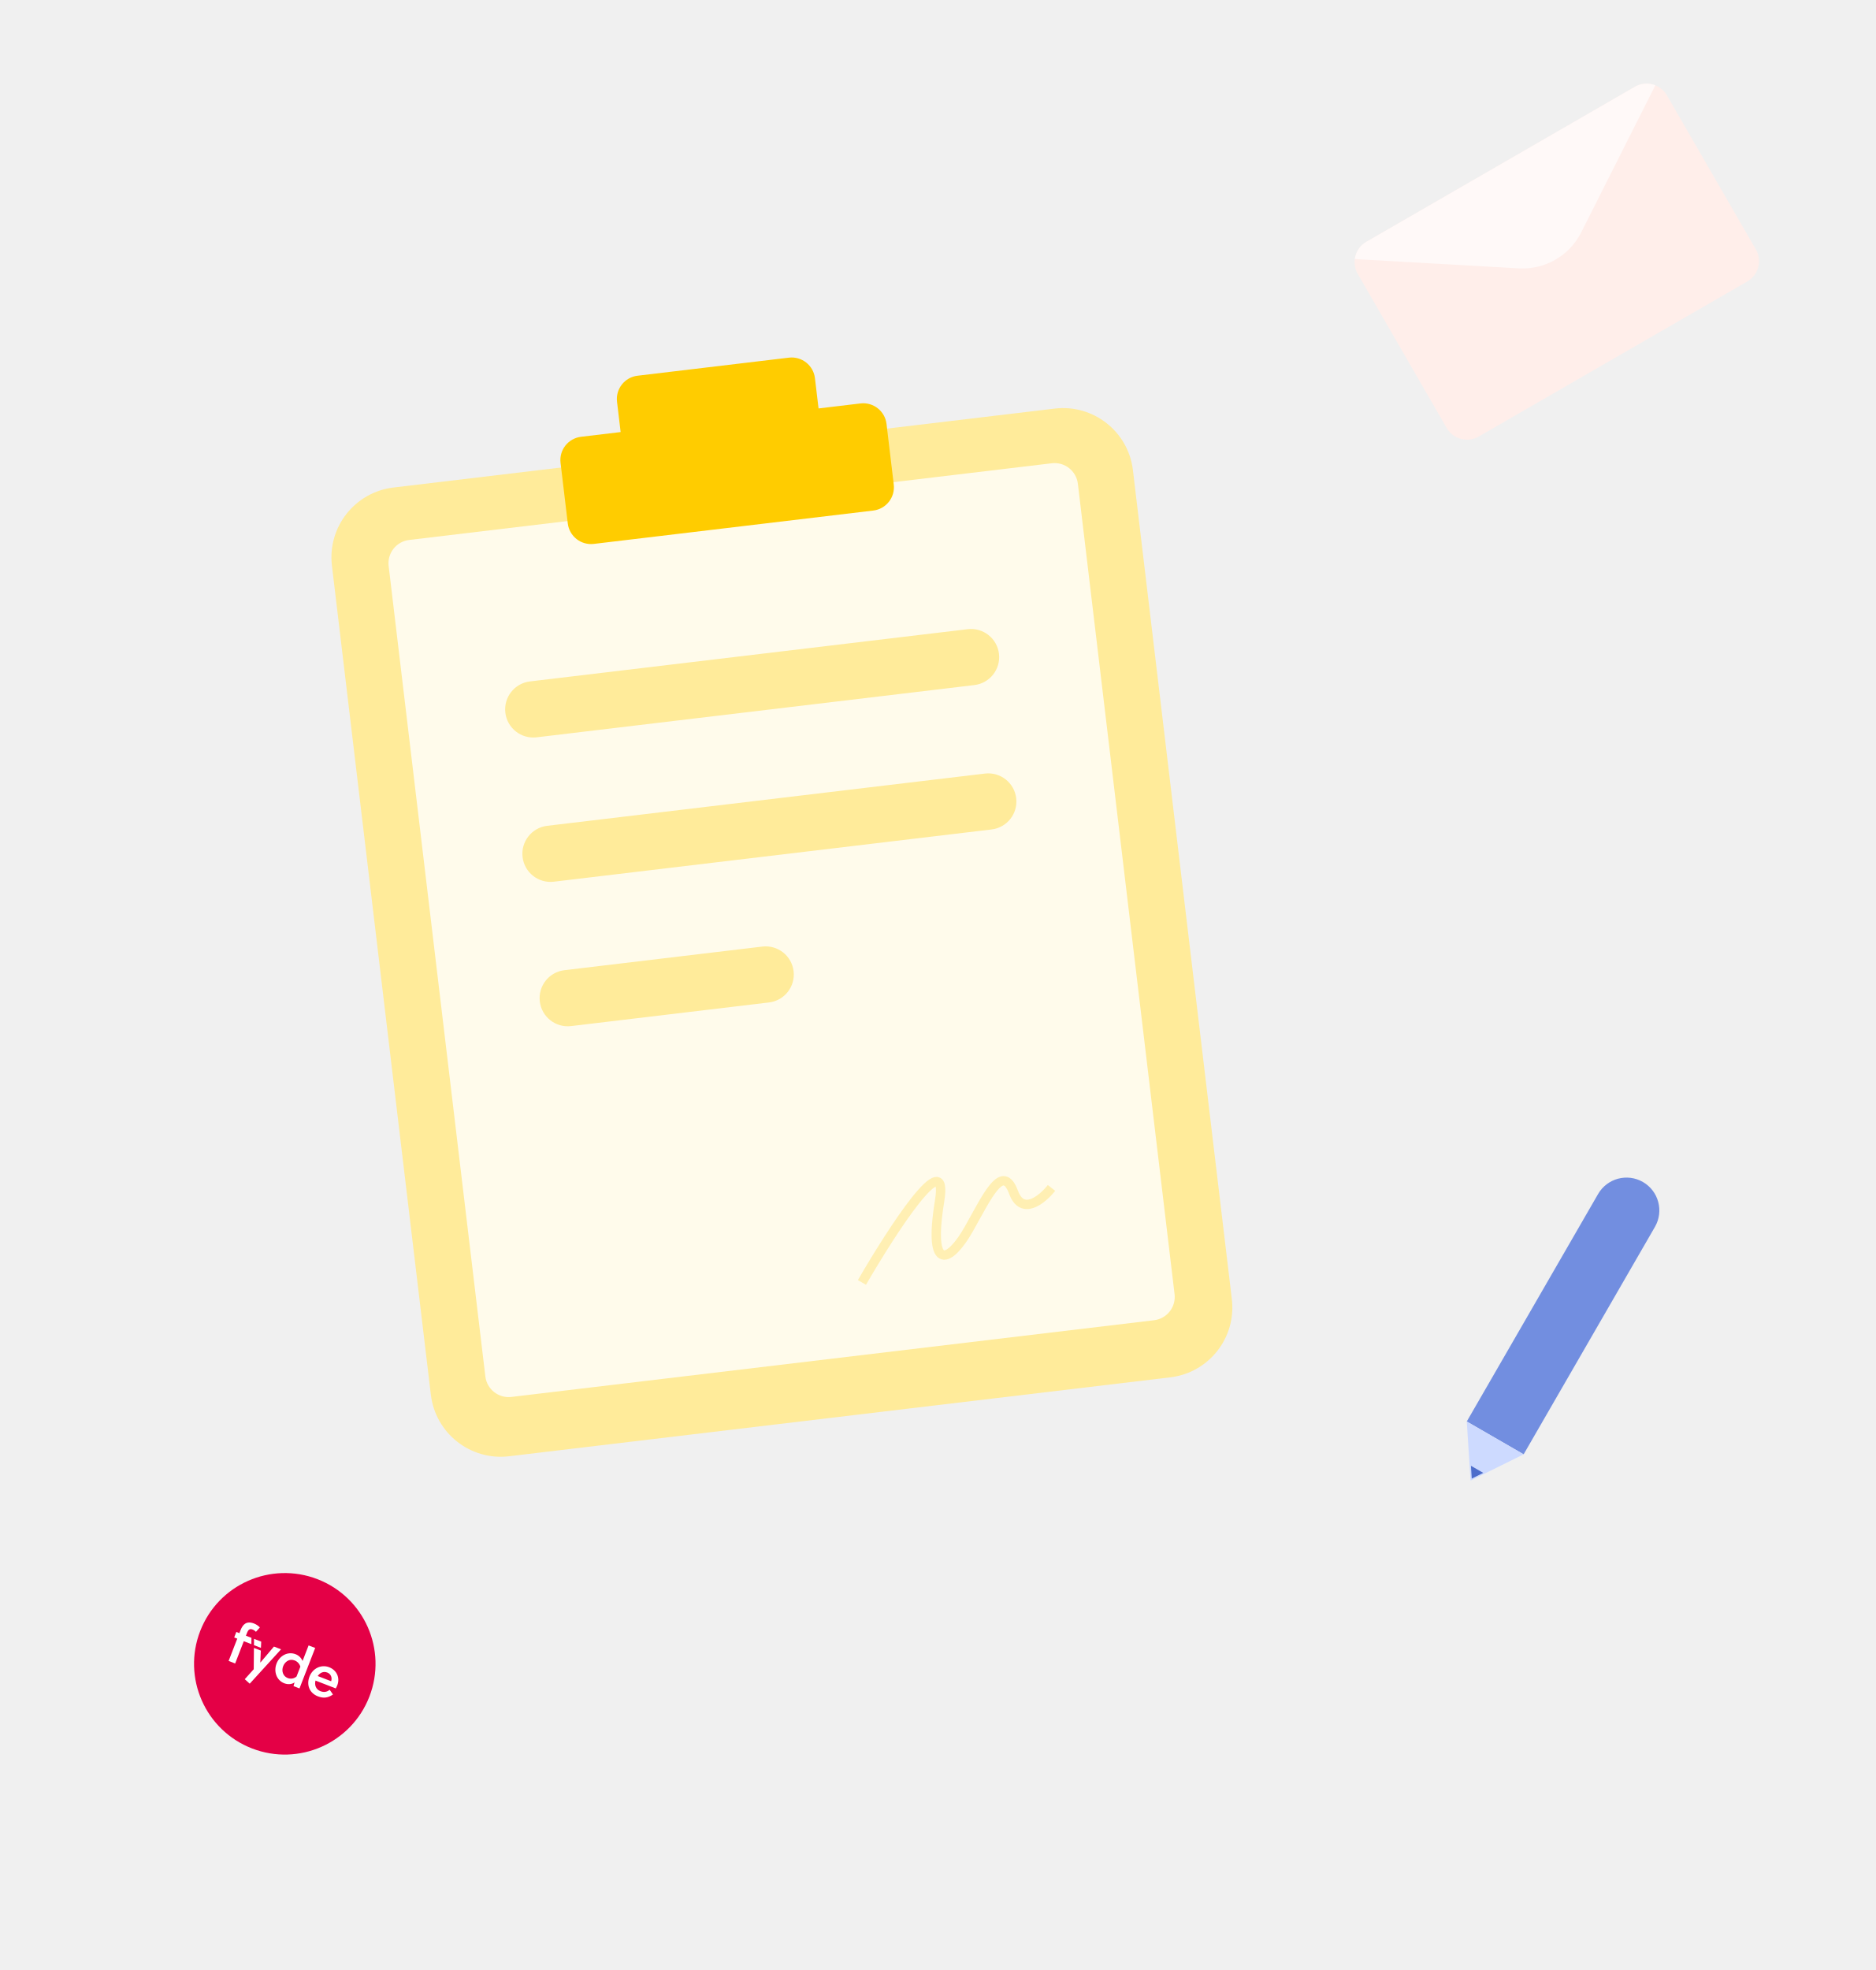
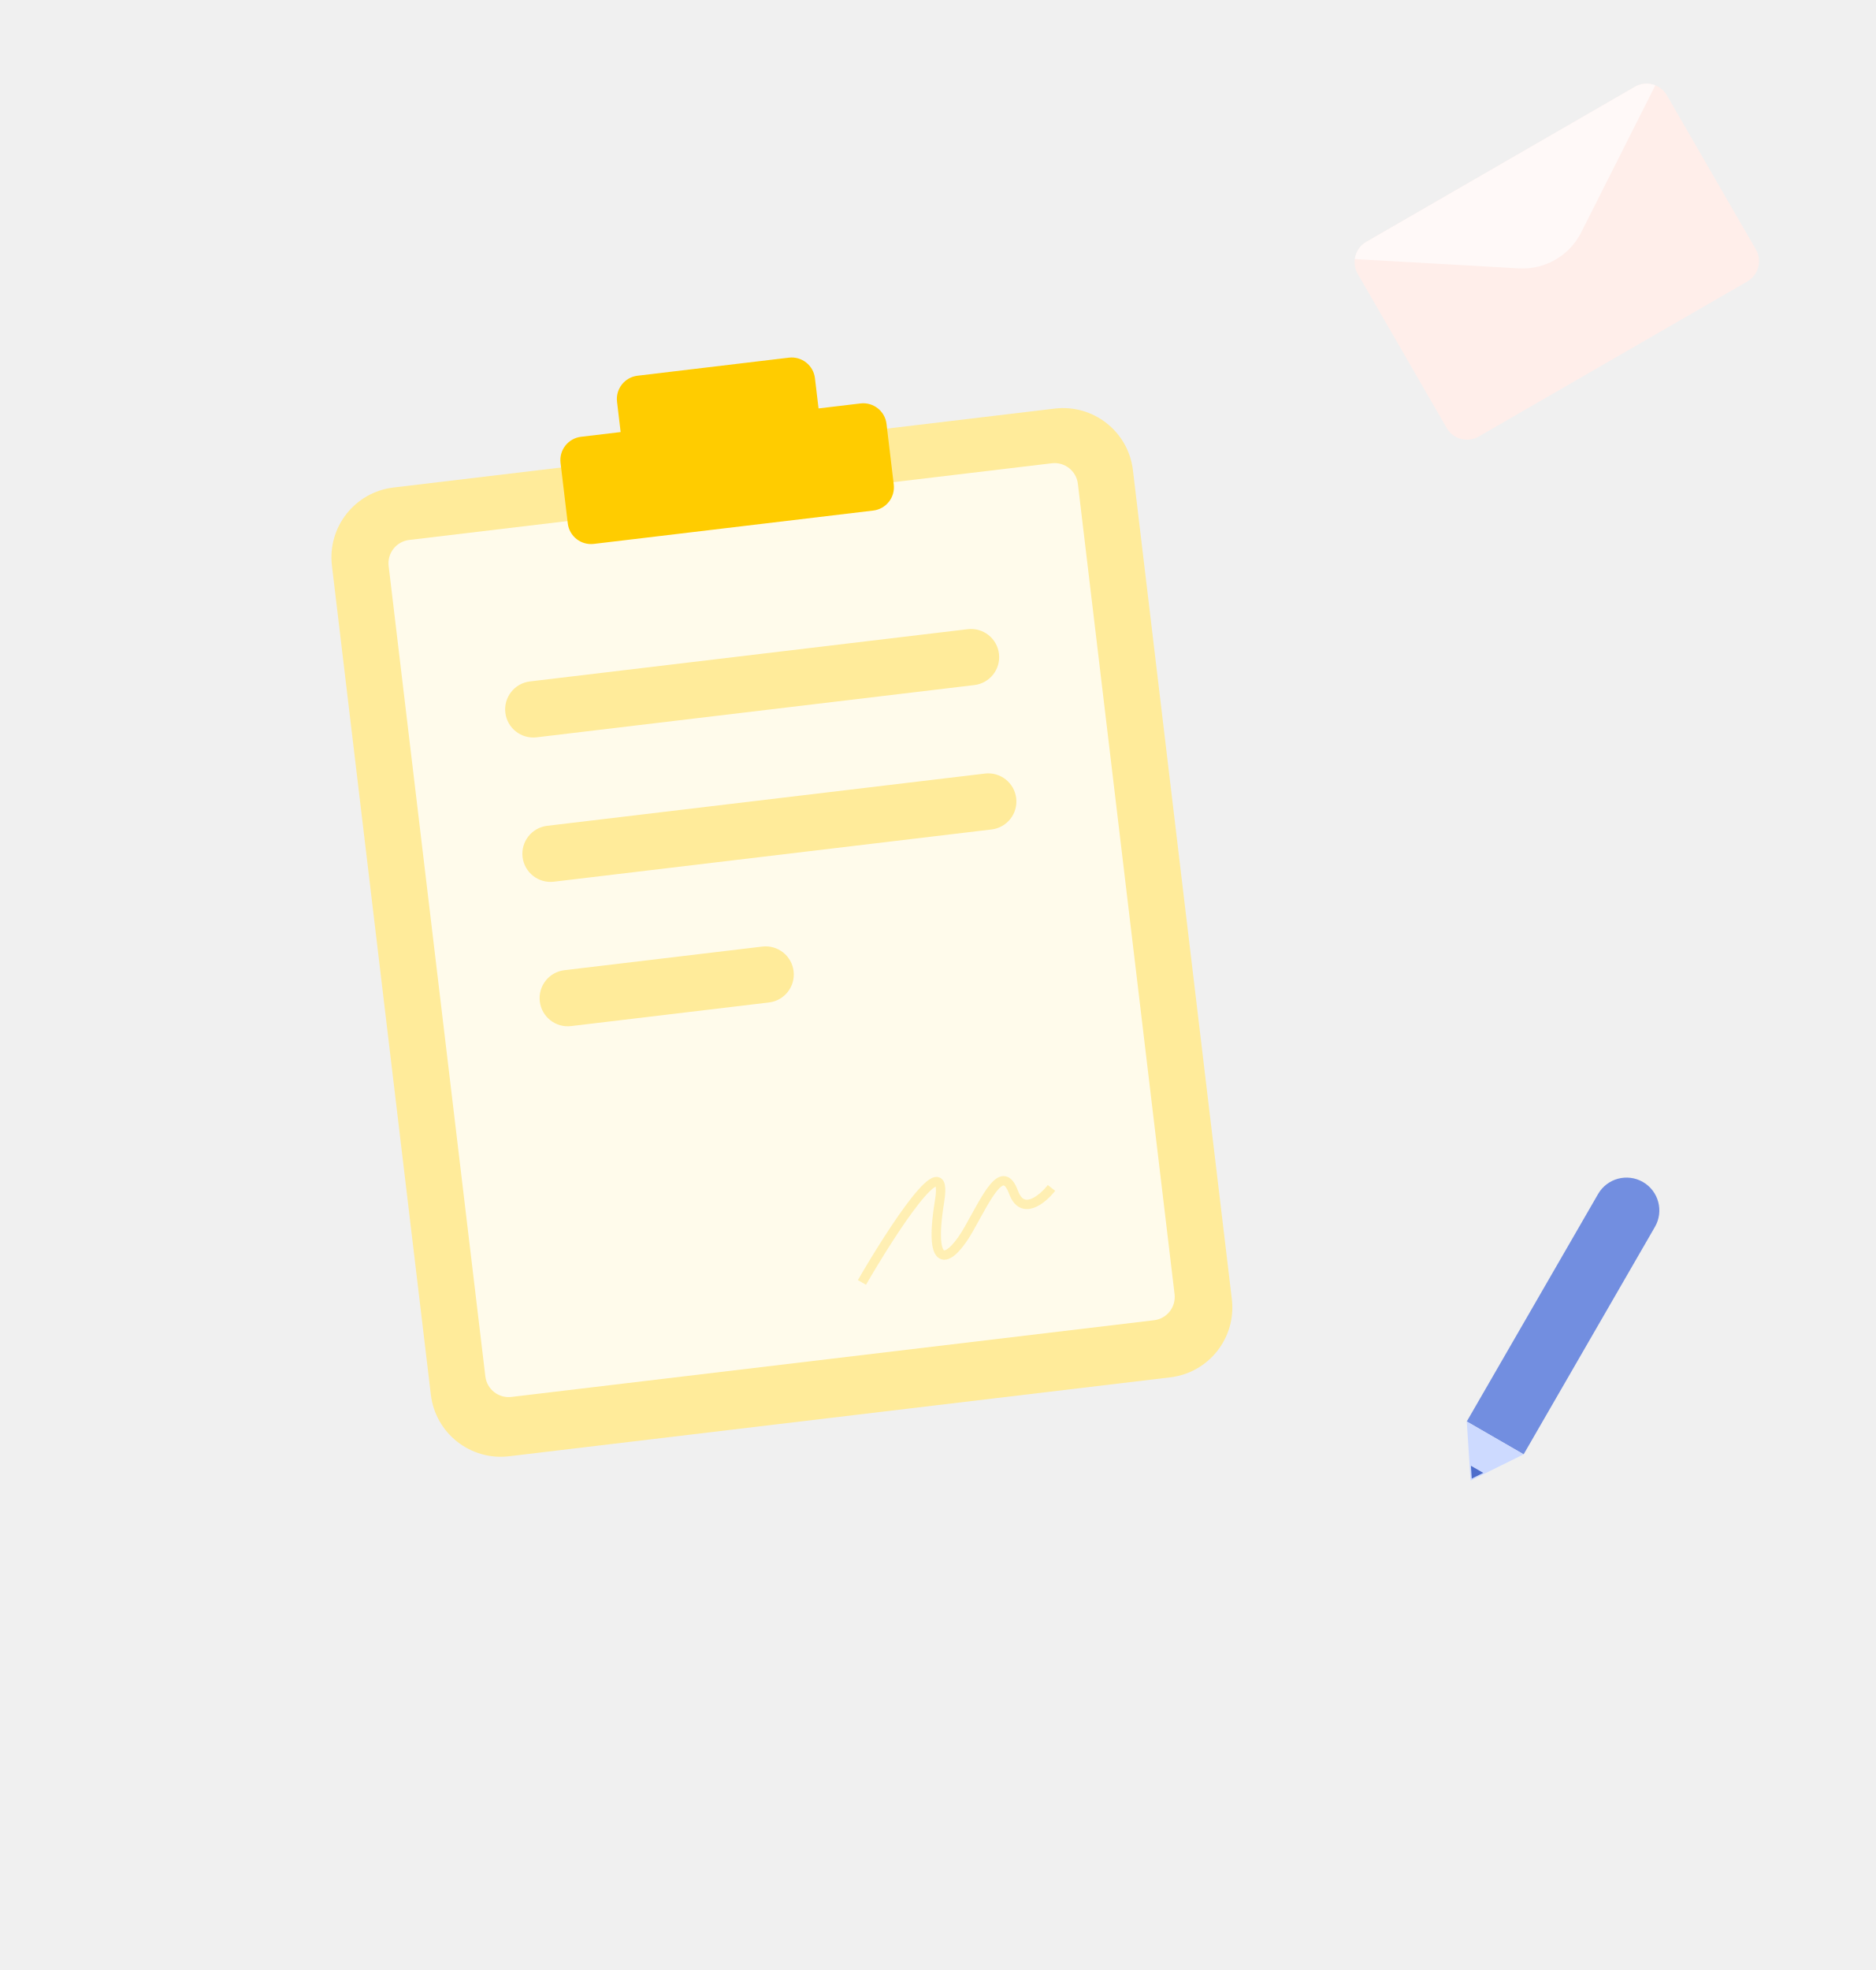
<svg xmlns="http://www.w3.org/2000/svg" width="800" height="840" viewBox="0 0 800 840" fill="none">
  <rect width="800" height="840" fill="none" />
  <rect x="138" y="211.43" width="344" height="416" rx="30" transform="rotate(-6.80528 138 211.43)" fill="#FFEB9A" />
  <rect x="164.556" y="231.424" width="296" height="368" rx="10" transform="rotate(-6.80528 164.556 231.424)" fill="#FFFBEB" />
  <path opacity="0.3" d="M367.57 546.834C380.309 524.804 404.765 487.024 400.682 512.141C395.578 543.538 405.324 537.992 413.259 523.86C421.195 509.727 427.552 495.781 432.24 508.428C435.99 518.545 444.585 511.374 448.413 506.524" stroke="#FED530" stroke-width="4" />
  <path fill-rule="evenodd" clip-rule="evenodd" d="M271.873 160.206C266.389 160.86 262.474 165.836 263.129 171.32L264.669 184.228L247.789 186.243C242.305 186.897 238.39 191.873 239.044 197.357L242.125 223.174C242.78 228.658 247.756 232.573 253.24 231.919L372.394 217.699C377.878 217.045 381.793 212.069 381.139 206.585L378.058 180.768C377.404 175.284 372.427 171.369 366.944 172.023L349.07 174.156L347.53 161.248C346.875 155.764 341.899 151.849 336.415 152.503L271.873 160.206Z" fill="#FFCC00" />
  <rect x="214.081" y="291.981" width="212" height="24" rx="12" transform="rotate(-6.80528 214.081 291.981)" fill="#FFEB9A" />
  <rect x="221.428" y="353.545" width="212" height="24" rx="12" transform="rotate(-6.80528 221.428 353.545)" fill="#FFEB9A" />
  <rect x="228.774" y="415.108" width="109" height="24" rx="12" transform="rotate(-6.80528 228.774 415.108)" fill="#FFEB9A" />
  <path d="M681.5 509.124C685.366 502.428 693.928 500.134 700.624 504C707.32 507.866 709.615 516.428 705.749 523.124L649.749 620.119L625.5 606.119L681.5 509.124Z" fill="#728EE0" />
  <path d="M627.124 631.306L625.5 606.119L649.749 620.119L627.124 631.306Z" fill="#CDDAFF" />
  <path d="M627.627 630.458L627.275 625L632.53 628.034L627.627 630.458Z" fill="#4D6DCB" />
-   <rect x="99.361" y="659.386" width="77.381" height="77.381" rx="38.691" transform="rotate(21.1934 99.3608 659.386)" fill="#E40046" />
-   <path d="M104.874 697.457L105.285 696.397C105.588 695.615 105.908 694.997 106.417 694.773C106.755 694.611 107.144 694.605 107.698 694.82C108.25 695.029 108.745 695.366 109.143 695.802L110.821 693.937C110.135 693.208 109.297 692.639 108.366 692.271C106.755 691.646 105.55 691.709 104.598 692.294C103.729 692.828 103.088 693.799 102.584 695.098L102.093 696.365L100.781 695.856L99.871 698.203L101.183 698.712L97.496 708.219L100.283 709.299L103.964 699.804L107.204 701.06L107.229 698.37L104.874 697.457Z" fill="white" />
-   <path d="M116.82 702.089L111.061 708.883L111.008 708.863L111.223 703.799L108.29 702.662L108.204 711.747L104.376 716.008L106.493 717.916L119.853 703.265L116.82 702.089Z" fill="white" />
-   <path d="M111.277 702.64L108.302 701.486L108.327 698.796L111.389 699.983L111.277 702.64Z" fill="white" />
-   <path d="M131.602 701.597L129.031 708.227C128.756 707.573 128.352 706.981 127.842 706.488C127.332 705.994 126.728 705.609 126.065 705.356C122.66 704.036 119.201 706.057 117.943 709.301C116.604 712.754 117.943 716.472 121.211 717.739C122.522 718.248 124.26 718.34 125.614 717.381L125.161 718.954L127.717 719.945L134.411 702.681L131.602 701.597ZM126.461 714.854C125.952 715.299 125.331 715.595 124.665 715.71C123.999 715.826 123.314 715.756 122.685 715.509C120.59 714.696 119.998 712.403 120.748 710.468C121.453 708.651 123.326 707.099 125.649 708C126.234 708.226 126.757 708.584 127.18 709.047C127.603 709.509 127.913 710.063 128.086 710.666L126.461 714.854Z" fill="white" />
-   <path d="M143.843 718.577C145.075 715.4 143.604 712.157 140.382 710.907C137.025 709.606 133.368 711.313 131.984 714.88C130.619 718.4 131.912 721.894 135.571 723.313C138.034 724.268 139.935 723.946 141.996 722.522L140.6 720.524C139.38 721.48 138.159 721.696 136.615 721.098C134.683 720.348 134.044 718.446 134.551 716.59L143.183 719.937C143.436 719.5 143.657 719.046 143.843 718.577ZM135.488 714.65C136.447 713.273 137.883 712.506 139.586 713.166C141.058 713.737 141.75 715.302 141.221 716.873L135.488 714.65Z" fill="white" />
  <rect x="574" y="108.126" width="152.251" height="95.862" rx="10" transform="rotate(-30 574 108.126)" fill="#FFEEEA" />
  <mask id="mask0_521_106" style="mask-type:alpha" maskUnits="userSpaceOnUse" x="577" y="35" width="174" height="153">
    <rect x="574" y="108.126" width="152.251" height="95.862" rx="10" transform="rotate(-30 574 108.126)" fill="#EEEEEE" />
  </mask>
  <g mask="url(#mask0_521_106)">
    <path d="M674.304 99.082C669.286 109.035 658.843 115.064 647.715 114.433L565.064 109.744L711.568 25.16L674.304 99.082Z" fill="#FFF9F8" />
  </g>
</svg>
